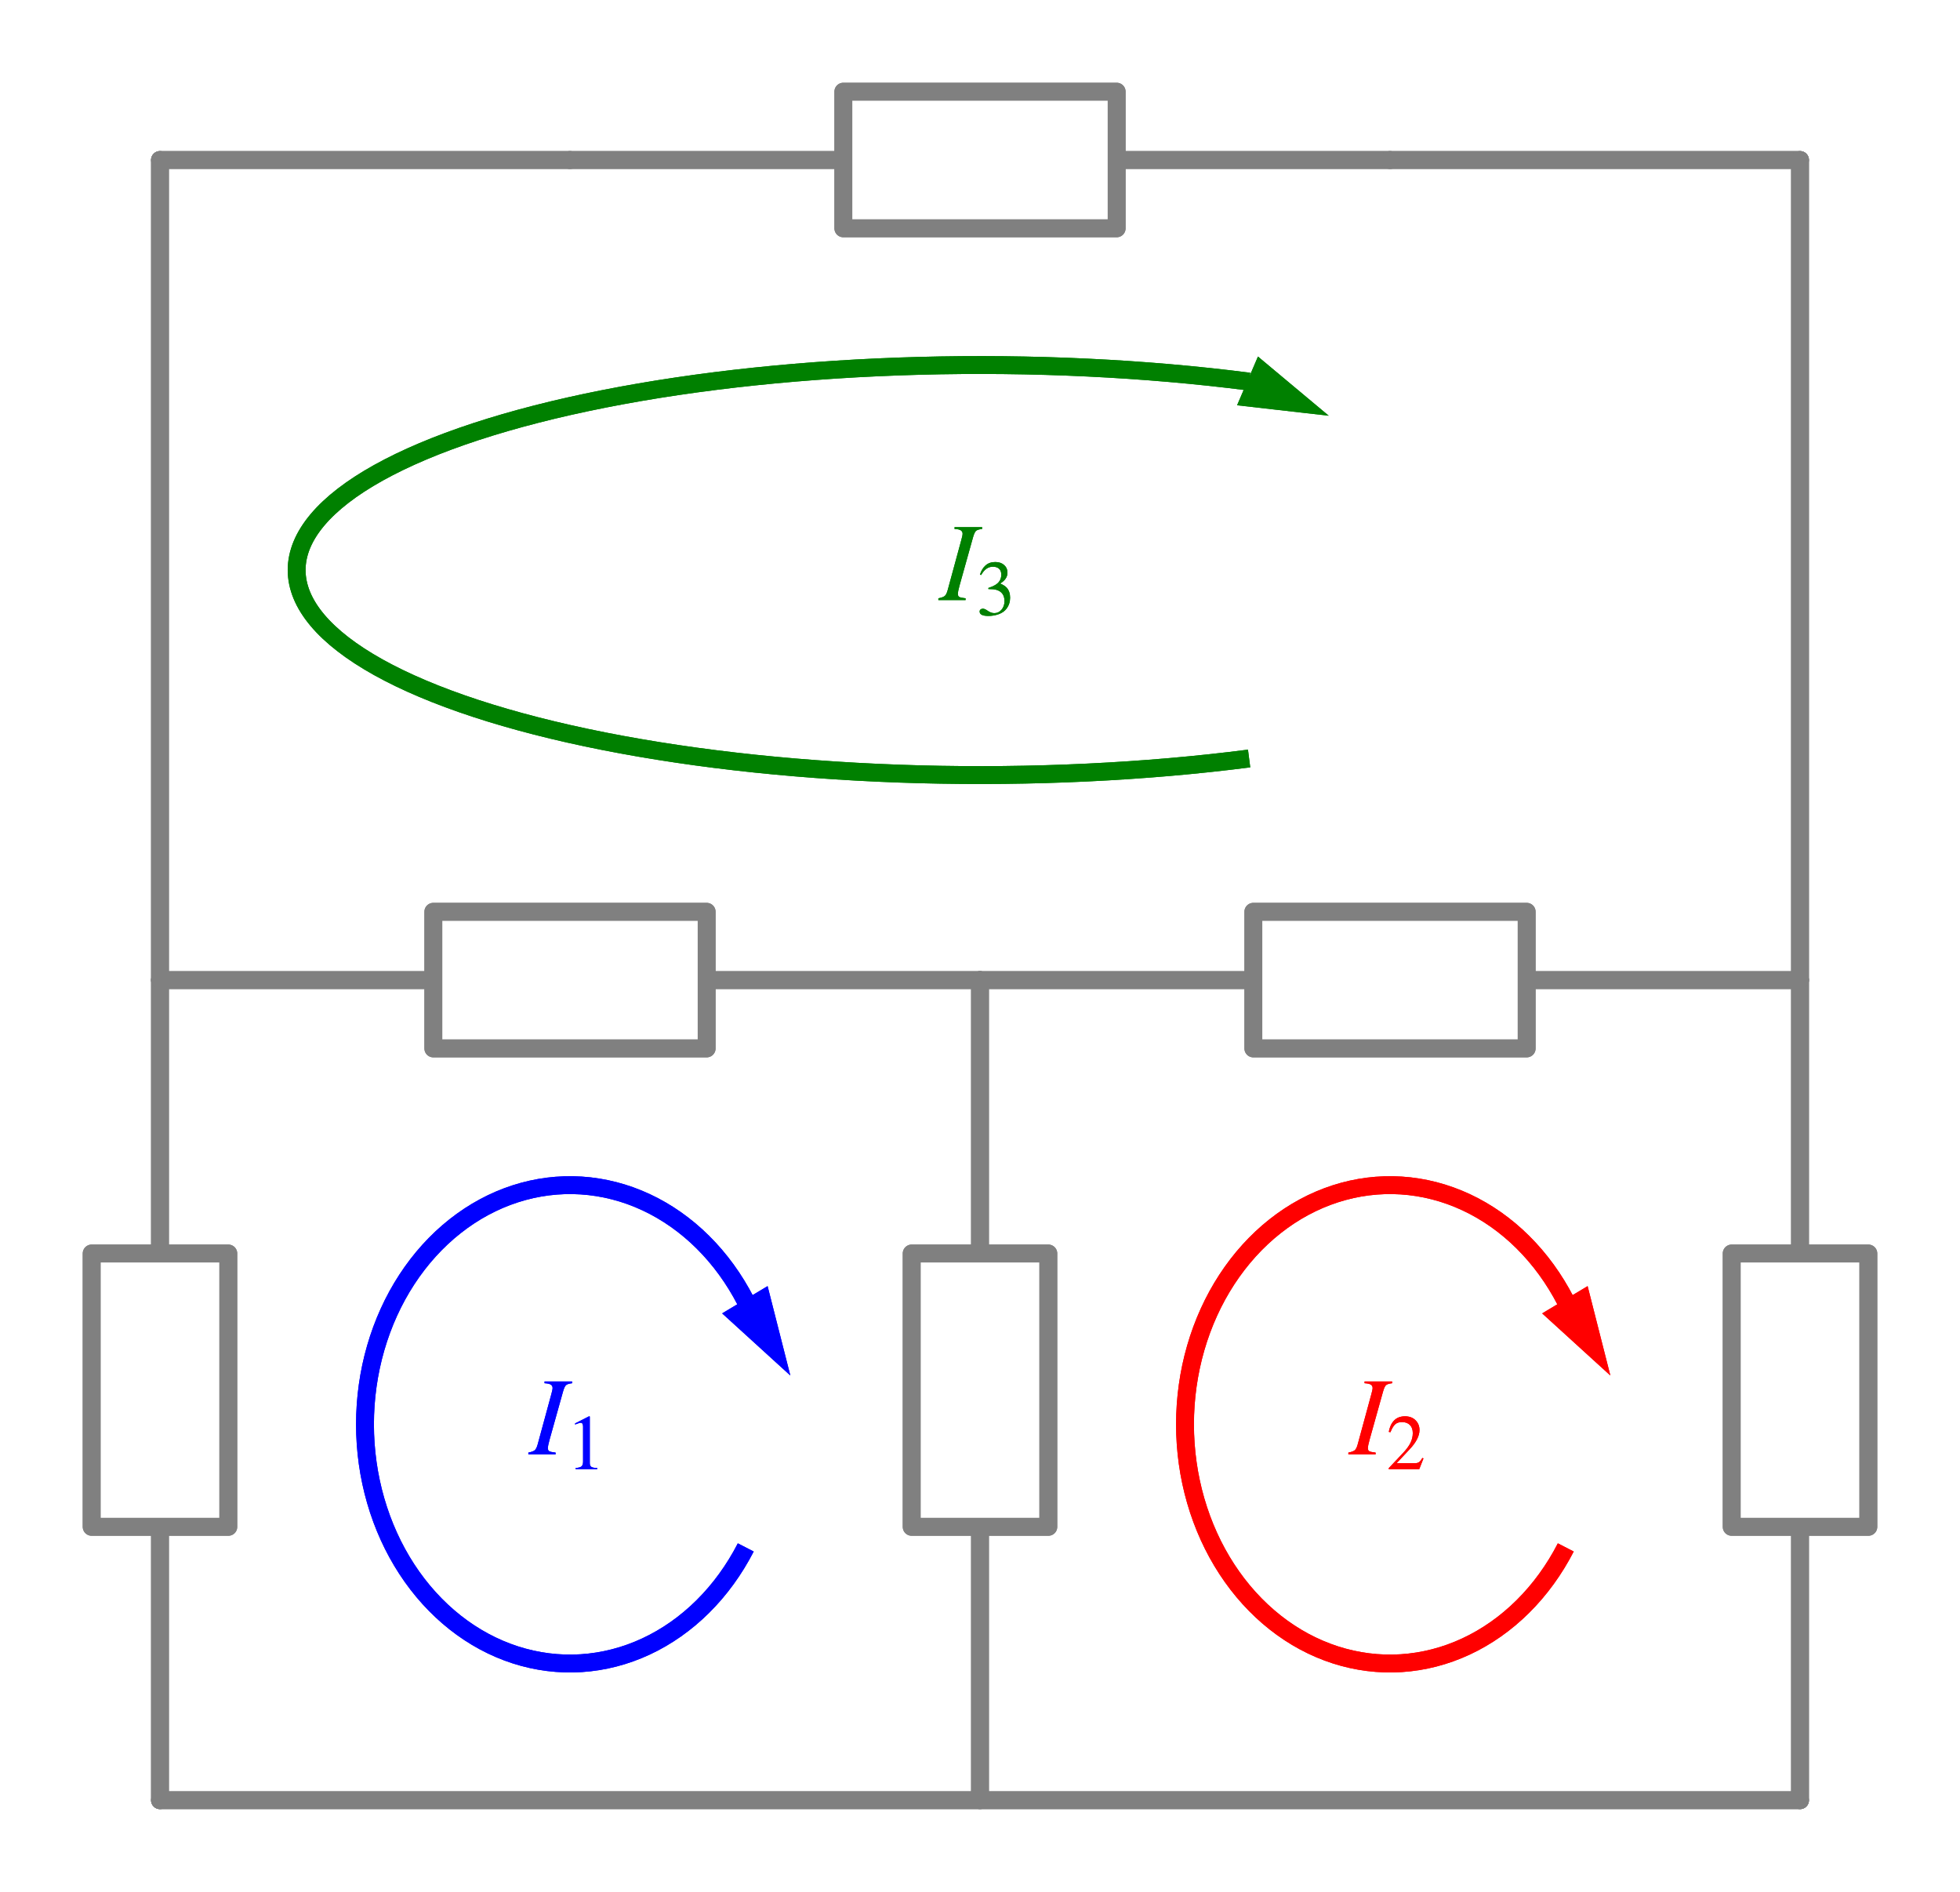
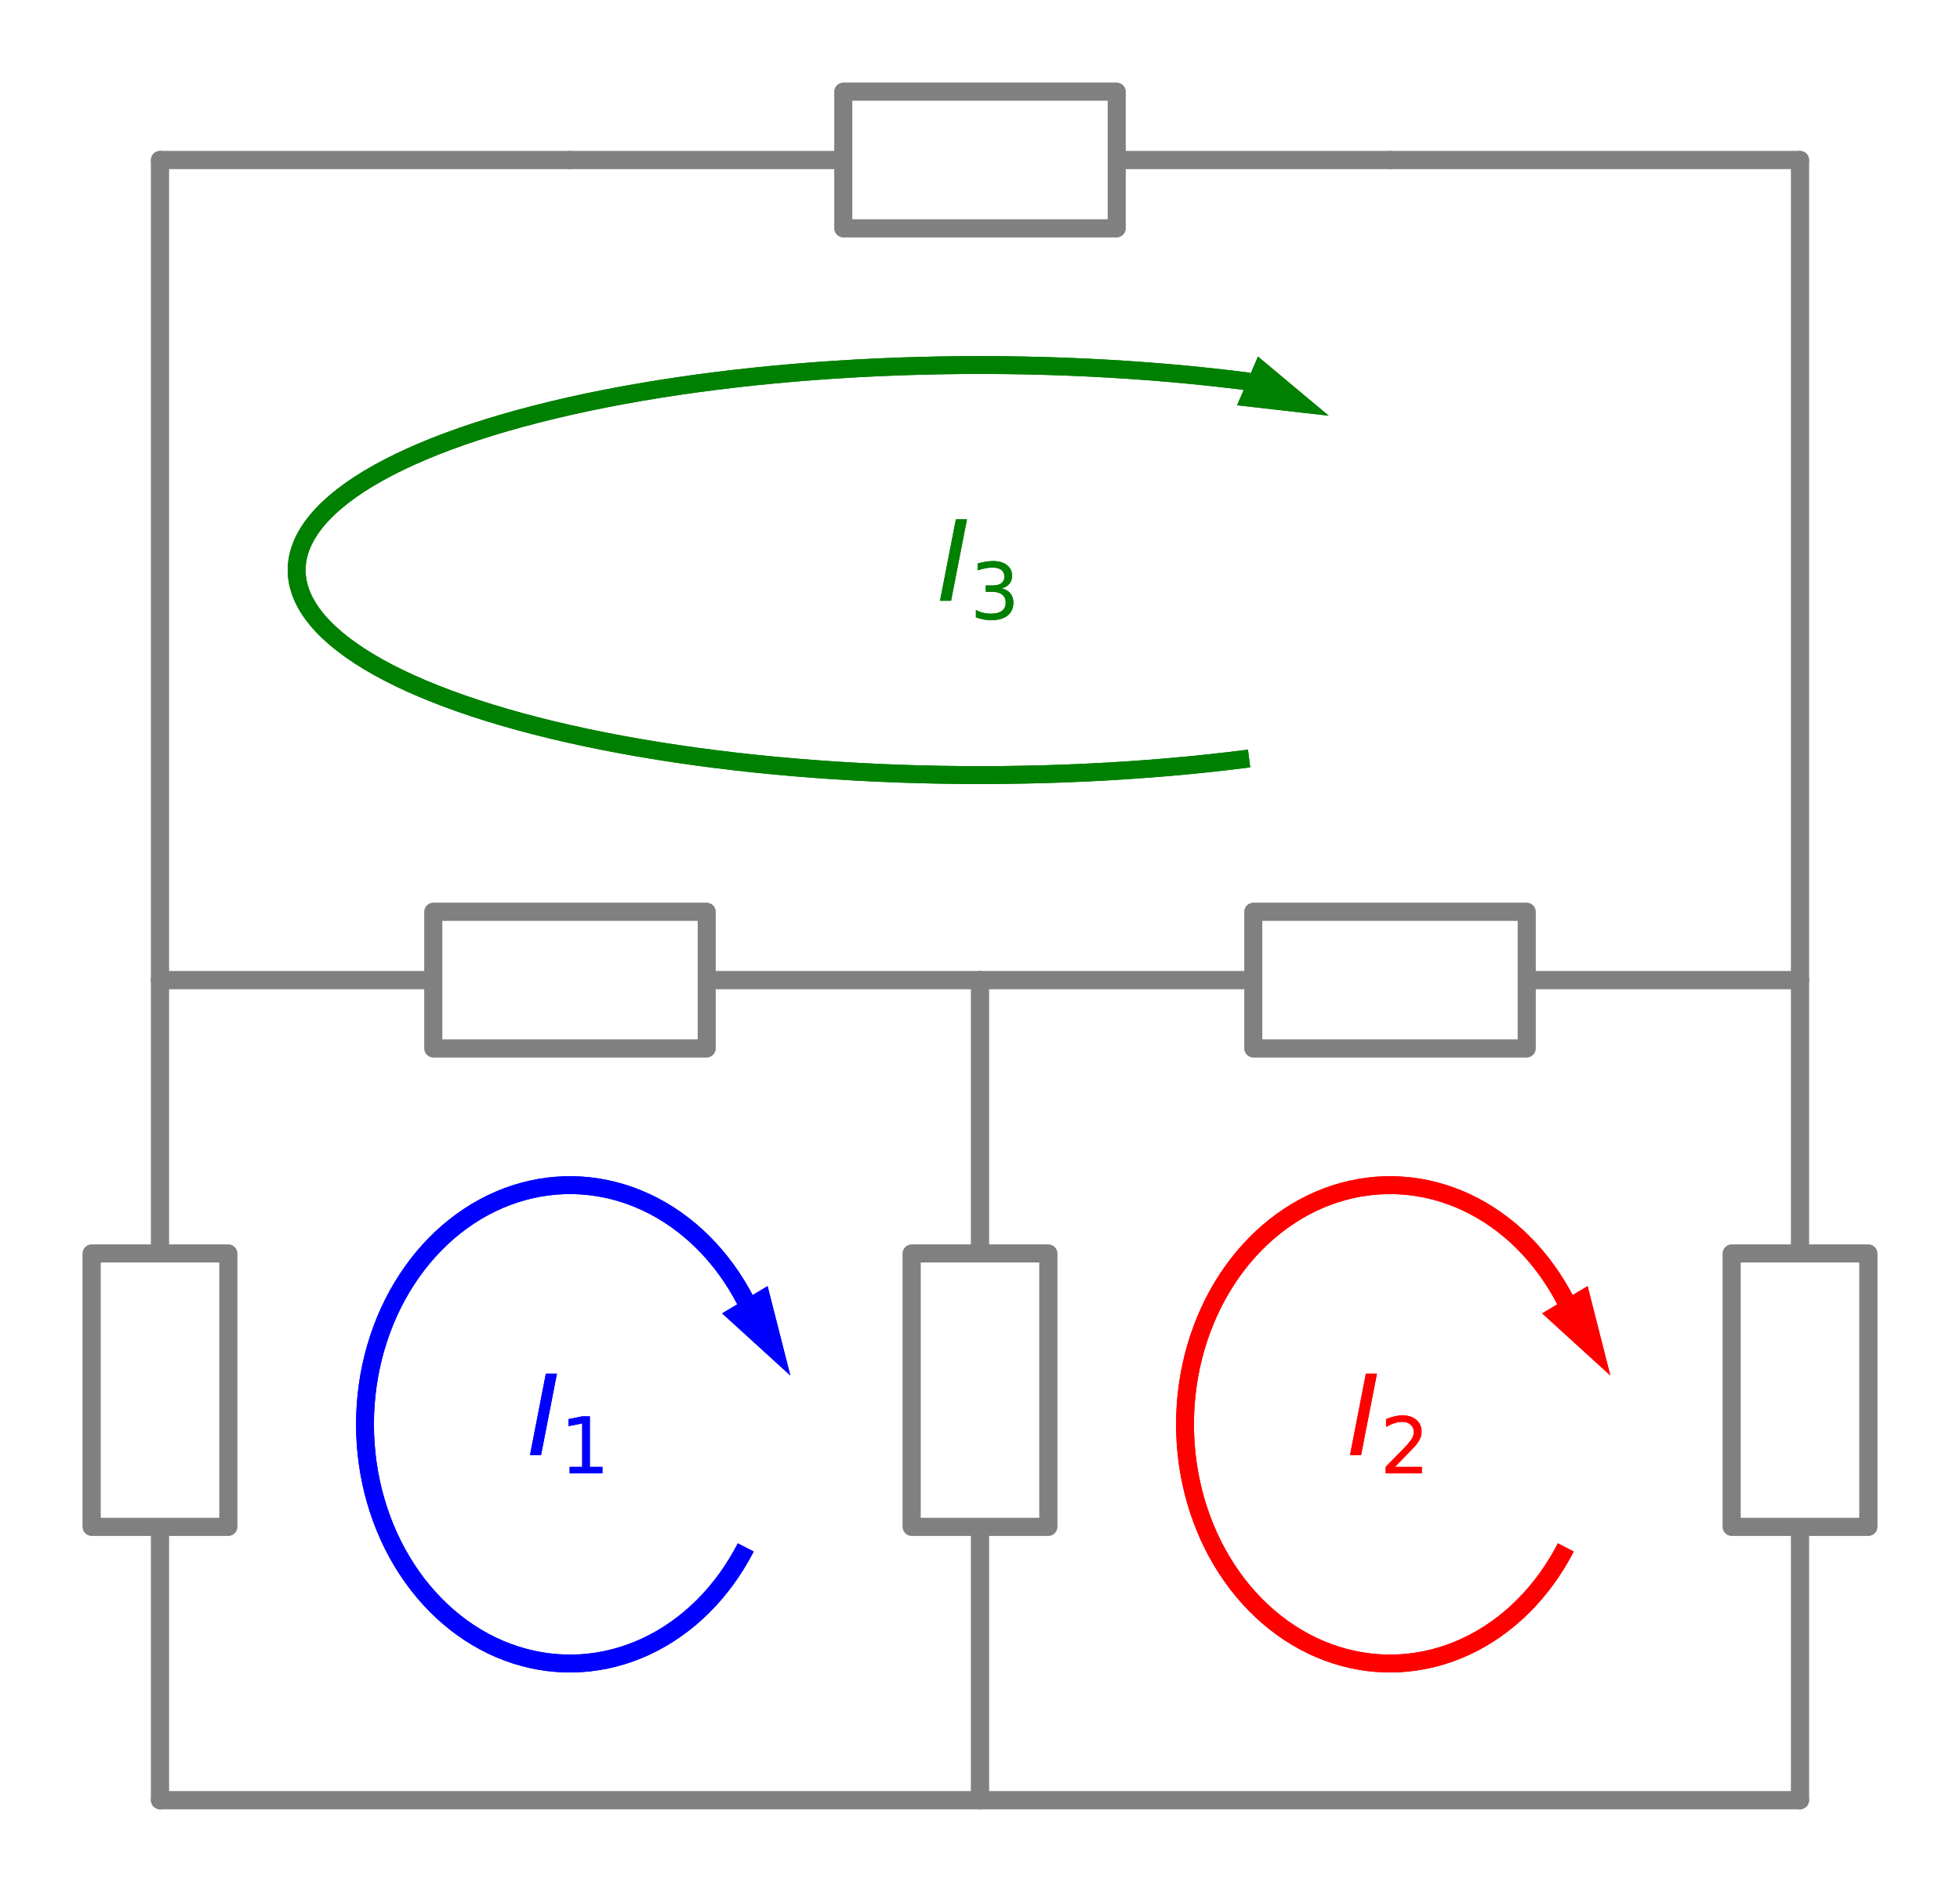
<svg xmlns="http://www.w3.org/2000/svg" xmlns:xlink="http://www.w3.org/1999/xlink" width="219.42pt" height="211.77pt" viewBox="0 0 219.42 211.77" version="1.1">
  <defs>
    <style type="text/css">*{stroke-linejoin: round; stroke-linecap: butt}</style>
  </defs>
  <g id="figure_1">
    <g id="patch_1">
      <path d="M 0 211.77  L 219.42 211.77  L 219.42 0  L 0 0  L 0 211.77  z " style="fill: none" />
    </g>
    <g id="axes_1">
      <g id="patch_2">
-         <path d="M 83.488 145.656  C 82.205 143.163 80.583 140.93 78.684 139.045  C 76.786 137.16 74.637 135.649 72.322 134.57  C 70.007 133.491 67.557 132.86 65.068 132.7  C 62.579 132.541 60.085 132.856 57.682 133.632  C 55.28 134.408 53.002 135.636 50.939 137.267  C 48.875 138.898 47.053 140.911 45.543 143.226  C 44.034 145.54 42.859 148.126 42.062 150.882  C 41.266 153.638 40.86 156.527 40.86 159.435  C 40.86 162.343 41.266 165.232 42.062 167.988  C 42.859 170.744 44.034 173.33 45.543 175.644  C 47.053 177.959 48.875 179.972 50.939 181.603  C 53.002 183.234 55.28 184.462 57.682 185.238  C 60.085 186.014 62.579 186.329 65.068 186.17  C 67.557 186.01 70.007 185.379 72.322 184.3  C 74.637 183.221 76.786 181.71 78.684 179.825  C 80.583 177.94 82.205 175.707 83.488 173.214  " clip-path="url(#pe4bbf4d22b)" style="fill: none; stroke: #0000ff; stroke-width: 2; stroke-linejoin: miter" />
+         <path d="M 83.488 145.656  C 82.205 143.163 80.583 140.93 78.684 139.045  C 76.786 137.16 74.637 135.649 72.322 134.57  C 70.007 133.491 67.557 132.86 65.068 132.7  C 62.579 132.541 60.085 132.856 57.682 133.632  C 55.28 134.408 53.002 135.636 50.939 137.267  C 48.875 138.898 47.053 140.911 45.543 143.226  C 44.034 145.54 42.859 148.126 42.062 150.882  C 41.266 153.638 40.86 156.527 40.86 159.435  C 40.86 162.343 41.266 165.232 42.062 167.988  C 42.859 170.744 44.034 173.33 45.543 175.644  C 47.053 177.959 48.875 179.972 50.939 181.603  C 53.002 183.234 55.28 184.462 57.682 185.238  C 60.085 186.014 62.579 186.329 65.068 186.17  C 67.557 186.01 70.007 185.379 72.322 184.3  C 74.637 183.221 76.786 181.71 78.684 179.825  C 80.583 177.94 82.205 175.707 83.488 173.214  " clip-path="url(#p7cb9c6b141)" style="fill: none; stroke: #0000ff; stroke-width: 2; stroke-linejoin: miter" />
      </g>
      <g id="patch_3">
-         <path d="M 87.582 152.478  L 81.678 147.1  L 83.632 145.927  L 83.475 145.664  L 83.501 145.649  L 83.659 145.911  L 85.613 144.738  z " clip-path="url(#pe4bbf4d22b)" style="fill: #0000ff; stroke: #0000ff; stroke-linejoin: miter" />
+         <path d="M 87.582 152.478  L 81.678 147.1  L 83.632 145.927  L 83.475 145.664  L 83.501 145.649  L 83.659 145.911  L 85.613 144.738  z " clip-path="url(#p7cb9c6b141)" style="fill: #0000ff; stroke: #0000ff; stroke-linejoin: miter" />
      </g>
      <g id="patch_4">
-         <path d="M 175.288 145.656  C 174.005 143.163 172.383 140.93 170.484 139.045  C 168.586 137.16 166.437 135.649 164.122 134.57  C 161.807 133.491 159.357 132.86 156.868 132.7  C 154.379 132.541 151.885 132.856 149.482 133.632  C 147.08 134.408 144.802 135.636 142.739 137.267  C 140.675 138.898 138.853 140.911 137.343 143.226  C 135.834 145.54 134.659 148.126 133.862 150.882  C 133.066 153.638 132.66 156.527 132.66 159.435  C 132.66 162.343 133.066 165.232 133.862 167.988  C 134.659 170.744 135.834 173.33 137.343 175.644  C 138.853 177.959 140.675 179.972 142.739 181.603  C 144.802 183.234 147.08 184.462 149.482 185.238  C 151.885 186.014 154.379 186.329 156.868 186.17  C 159.357 186.01 161.807 185.379 164.122 184.3  C 166.437 183.221 168.586 181.71 170.484 179.825  C 172.383 177.94 174.005 175.707 175.288 173.214  " clip-path="url(#pe4bbf4d22b)" style="fill: none; stroke: #ff0000; stroke-width: 2; stroke-linejoin: miter" />
+         <path d="M 175.288 145.656  C 174.005 143.163 172.383 140.93 170.484 139.045  C 168.586 137.16 166.437 135.649 164.122 134.57  C 161.807 133.491 159.357 132.86 156.868 132.7  C 154.379 132.541 151.885 132.856 149.482 133.632  C 147.08 134.408 144.802 135.636 142.739 137.267  C 140.675 138.898 138.853 140.911 137.343 143.226  C 135.834 145.54 134.659 148.126 133.862 150.882  C 133.066 153.638 132.66 156.527 132.66 159.435  C 132.66 162.343 133.066 165.232 133.862 167.988  C 134.659 170.744 135.834 173.33 137.343 175.644  C 138.853 177.959 140.675 179.972 142.739 181.603  C 144.802 183.234 147.08 184.462 149.482 185.238  C 151.885 186.014 154.379 186.329 156.868 186.17  C 159.357 186.01 161.807 185.379 164.122 184.3  C 166.437 183.221 168.586 181.71 170.484 179.825  C 172.383 177.94 174.005 175.707 175.288 173.214  " clip-path="url(#p7cb9c6b141)" style="fill: none; stroke: #ff0000; stroke-width: 2; stroke-linejoin: miter" />
      </g>
      <g id="patch_5">
-         <path d="M 179.382 152.478  L 173.478 147.1  L 175.432 145.927  L 175.275 145.664  L 175.301 145.649  L 175.459 145.911  L 177.413 144.738  z " clip-path="url(#pe4bbf4d22b)" style="fill: #ff0000; stroke: #ff0000; stroke-linejoin: miter" />
+         <path d="M 179.382 152.478  L 173.478 147.1  L 175.432 145.927  L 175.275 145.664  L 175.301 145.649  L 175.459 145.911  L 177.413 144.738  z " clip-path="url(#p7cb9c6b141)" style="fill: #ff0000; stroke: #ff0000; stroke-linejoin: miter" />
      </g>
      <g id="patch_6">
-         <path d="M 139.837 42.715  C 128.202 41.219 115.51 40.613 102.902 40.951  C 90.294 41.289 78.161 42.56 67.594 44.651  C 57.027 46.742 48.353 49.587 42.352 52.93  C 36.352 56.274 33.21 60.013 33.21 63.81  C 33.21 67.607 36.352 71.346 42.352 74.69  C 48.353 78.033 57.027 80.878 67.594 82.969  C 78.161 85.06 90.294 86.331 102.902 86.669  C 115.51 87.007 128.202 86.401 139.837 84.905  " clip-path="url(#pe4bbf4d22b)" style="fill: none; stroke: #008000; stroke-width: 2; stroke-linejoin: miter" />
+         <path d="M 139.837 42.715  C 128.202 41.219 115.51 40.613 102.902 40.951  C 90.294 41.289 78.161 42.56 67.594 44.651  C 57.027 46.742 48.353 49.587 42.352 52.93  C 36.352 56.274 33.21 60.013 33.21 63.81  C 33.21 67.607 36.352 71.346 42.352 74.69  C 48.353 78.033 57.027 80.878 67.594 82.969  C 78.161 85.06 90.294 86.331 102.902 86.669  C 115.51 87.007 128.202 86.401 139.837 84.905  " clip-path="url(#p7cb9c6b141)" style="fill: none; stroke: #008000; stroke-width: 2; stroke-linejoin: miter" />
      </g>
      <g id="patch_7">
-         <path d="M 147.15 45.848  L 139.215 44.945  L 140.113 42.849  L 139.831 42.729  L 139.843 42.701  L 140.125 42.821  L 141.022 40.726  z " clip-path="url(#pe4bbf4d22b)" style="fill: #008000; stroke: #008000; stroke-linejoin: miter" />
+         <path d="M 147.15 45.848  L 139.215 44.945  L 140.113 42.849  L 139.831 42.729  L 139.843 42.701  L 140.125 42.821  L 141.022 40.726  z " clip-path="url(#p7cb9c6b141)" style="fill: #008000; stroke: #008000; stroke-linejoin: miter" />
      </g>
      <g id="patch_8">
-         <path d="M 83.488 145.656  C 82.205 143.163 80.583 140.93 78.684 139.045  C 76.786 137.16 74.637 135.649 72.322 134.57  C 70.007 133.491 67.557 132.86 65.068 132.7  C 62.579 132.541 60.085 132.856 57.682 133.632  C 55.28 134.408 53.002 135.636 50.939 137.267  C 48.875 138.898 47.053 140.911 45.543 143.226  C 44.034 145.54 42.859 148.126 42.062 150.882  C 41.266 153.638 40.86 156.527 40.86 159.435  C 40.86 162.343 41.266 165.232 42.062 167.988  C 42.859 170.744 44.034 173.33 45.543 175.644  C 47.053 177.959 48.875 179.972 50.939 181.603  C 53.002 183.234 55.28 184.462 57.682 185.238  C 60.085 186.014 62.579 186.329 65.068 186.17  C 67.557 186.01 70.007 185.379 72.322 184.3  C 74.637 183.221 76.786 181.71 78.684 179.825  C 80.583 177.94 82.205 175.707 83.488 173.214  " clip-path="url(#pe4bbf4d22b)" style="fill: none; stroke: #0000ff; stroke-width: 2; stroke-linejoin: miter" />
+         <path d="M 83.488 145.656  C 82.205 143.163 80.583 140.93 78.684 139.045  C 76.786 137.16 74.637 135.649 72.322 134.57  C 70.007 133.491 67.557 132.86 65.068 132.7  C 62.579 132.541 60.085 132.856 57.682 133.632  C 55.28 134.408 53.002 135.636 50.939 137.267  C 48.875 138.898 47.053 140.911 45.543 143.226  C 44.034 145.54 42.859 148.126 42.062 150.882  C 41.266 153.638 40.86 156.527 40.86 159.435  C 40.86 162.343 41.266 165.232 42.062 167.988  C 42.859 170.744 44.034 173.33 45.543 175.644  C 47.053 177.959 48.875 179.972 50.939 181.603  C 53.002 183.234 55.28 184.462 57.682 185.238  C 60.085 186.014 62.579 186.329 65.068 186.17  C 67.557 186.01 70.007 185.379 72.322 184.3  C 74.637 183.221 76.786 181.71 78.684 179.825  C 80.583 177.94 82.205 175.707 83.488 173.214  " clip-path="url(#p7cb9c6b141)" style="fill: none; stroke: #0000ff; stroke-width: 2; stroke-linejoin: miter" />
      </g>
      <g id="patch_9">
-         <path d="M 87.582 152.478  L 81.678 147.1  L 83.632 145.927  L 83.475 145.664  L 83.501 145.649  L 83.659 145.911  L 85.613 144.738  z " clip-path="url(#pe4bbf4d22b)" style="fill: #0000ff; stroke: #0000ff; stroke-linejoin: miter" />
+         <path d="M 87.582 152.478  L 81.678 147.1  L 83.632 145.927  L 83.475 145.664  L 83.501 145.649  L 83.659 145.911  L 85.613 144.738  z " clip-path="url(#p7cb9c6b141)" style="fill: #0000ff; stroke: #0000ff; stroke-linejoin: miter" />
      </g>
      <g id="patch_10">
-         <path d="M 175.288 145.656  C 174.005 143.163 172.383 140.93 170.484 139.045  C 168.586 137.16 166.437 135.649 164.122 134.57  C 161.807 133.491 159.357 132.86 156.868 132.7  C 154.379 132.541 151.885 132.856 149.482 133.632  C 147.08 134.408 144.802 135.636 142.739 137.267  C 140.675 138.898 138.853 140.911 137.343 143.226  C 135.834 145.54 134.659 148.126 133.862 150.882  C 133.066 153.638 132.66 156.527 132.66 159.435  C 132.66 162.343 133.066 165.232 133.862 167.988  C 134.659 170.744 135.834 173.33 137.343 175.644  C 138.853 177.959 140.675 179.972 142.739 181.603  C 144.802 183.234 147.08 184.462 149.482 185.238  C 151.885 186.014 154.379 186.329 156.868 186.17  C 159.357 186.01 161.807 185.379 164.122 184.3  C 166.437 183.221 168.586 181.71 170.484 179.825  C 172.383 177.94 174.005 175.707 175.288 173.214  " clip-path="url(#pe4bbf4d22b)" style="fill: none; stroke: #ff0000; stroke-width: 2; stroke-linejoin: miter" />
+         <path d="M 175.288 145.656  C 174.005 143.163 172.383 140.93 170.484 139.045  C 168.586 137.16 166.437 135.649 164.122 134.57  C 161.807 133.491 159.357 132.86 156.868 132.7  C 154.379 132.541 151.885 132.856 149.482 133.632  C 147.08 134.408 144.802 135.636 142.739 137.267  C 140.675 138.898 138.853 140.911 137.343 143.226  C 135.834 145.54 134.659 148.126 133.862 150.882  C 133.066 153.638 132.66 156.527 132.66 159.435  C 132.66 162.343 133.066 165.232 133.862 167.988  C 134.659 170.744 135.834 173.33 137.343 175.644  C 138.853 177.959 140.675 179.972 142.739 181.603  C 144.802 183.234 147.08 184.462 149.482 185.238  C 151.885 186.014 154.379 186.329 156.868 186.17  C 159.357 186.01 161.807 185.379 164.122 184.3  C 166.437 183.221 168.586 181.71 170.484 179.825  C 172.383 177.94 174.005 175.707 175.288 173.214  " clip-path="url(#p7cb9c6b141)" style="fill: none; stroke: #ff0000; stroke-width: 2; stroke-linejoin: miter" />
      </g>
      <g id="patch_11">
-         <path d="M 179.382 152.478  L 173.478 147.1  L 175.432 145.927  L 175.275 145.664  L 175.301 145.649  L 175.459 145.911  L 177.413 144.738  z " clip-path="url(#pe4bbf4d22b)" style="fill: #ff0000; stroke: #ff0000; stroke-linejoin: miter" />
+         <path d="M 179.382 152.478  L 173.478 147.1  L 175.432 145.927  L 175.275 145.664  L 175.301 145.649  L 175.459 145.911  L 177.413 144.738  z " clip-path="url(#p7cb9c6b141)" style="fill: #ff0000; stroke: #ff0000; stroke-linejoin: miter" />
      </g>
      <g id="patch_12">
-         <path d="M 139.837 42.715  C 128.202 41.219 115.51 40.613 102.902 40.951  C 90.294 41.289 78.161 42.56 67.594 44.651  C 57.027 46.742 48.353 49.587 42.352 52.93  C 36.352 56.274 33.21 60.013 33.21 63.81  C 33.21 67.607 36.352 71.346 42.352 74.69  C 48.353 78.033 57.027 80.878 67.594 82.969  C 78.161 85.06 90.294 86.331 102.902 86.669  C 115.51 87.007 128.202 86.401 139.837 84.905  " clip-path="url(#pe4bbf4d22b)" style="fill: none; stroke: #008000; stroke-width: 2; stroke-linejoin: miter" />
+         <path d="M 139.837 42.715  C 128.202 41.219 115.51 40.613 102.902 40.951  C 90.294 41.289 78.161 42.56 67.594 44.651  C 57.027 46.742 48.353 49.587 42.352 52.93  C 36.352 56.274 33.21 60.013 33.21 63.81  C 33.21 67.607 36.352 71.346 42.352 74.69  C 48.353 78.033 57.027 80.878 67.594 82.969  C 78.161 85.06 90.294 86.331 102.902 86.669  C 115.51 87.007 128.202 86.401 139.837 84.905  " clip-path="url(#p7cb9c6b141)" style="fill: none; stroke: #008000; stroke-width: 2; stroke-linejoin: miter" />
      </g>
      <g id="patch_13">
-         <path d="M 147.15 45.848  L 139.215 44.945  L 140.113 42.849  L 139.831 42.729  L 139.843 42.701  L 140.125 42.821  L 141.022 40.726  z " clip-path="url(#pe4bbf4d22b)" style="fill: #008000; stroke: #008000; stroke-linejoin: miter" />
+         <path d="M 147.15 45.848  L 139.215 44.945  L 140.113 42.849  L 139.831 42.729  L 139.843 42.701  L 140.125 42.821  L 141.022 40.726  z " clip-path="url(#p7cb9c6b141)" style="fill: #008000; stroke: #008000; stroke-linejoin: miter" />
      </g>
      <g id="line2d_1">
-         <path d="M 17.91 201.51  L 17.91 170.91  L 10.26 170.91  L 10.26 140.31  L 25.56 140.31  L 25.56 170.91  L 17.91 170.91  M 17.91 140.31  L 17.91 109.71  " clip-path="url(#pe4bbf4d22b)" style="fill: none; stroke: #808080; stroke-width: 2; stroke-linecap: round" />
+         <path d="M 17.91 201.51  L 17.91 170.91  L 10.26 170.91  L 10.26 140.31  L 25.56 140.31  L 25.56 170.91  L 17.91 170.91  M 17.91 140.31  L 17.91 109.71  " clip-path="url(#p7cb9c6b141)" style="fill: none; stroke: #808080; stroke-width: 2; stroke-linecap: round" />
      </g>
      <g id="line2d_2">
-         <path d="M 17.91 109.71  L 48.51 109.71  L 48.51 102.06  L 79.11 102.06  L 79.11 117.36  L 48.51 117.36  L 48.51 109.71  M 79.11 109.71  L 109.71 109.71  " clip-path="url(#pe4bbf4d22b)" style="fill: none; stroke: #808080; stroke-width: 2; stroke-linecap: round" />
+         <path d="M 17.91 109.71  L 48.51 109.71  L 48.51 102.06  L 79.11 102.06  L 79.11 117.36  L 48.51 117.36  L 48.51 109.71  M 79.11 109.71  L 109.71 109.71  " clip-path="url(#p7cb9c6b141)" style="fill: none; stroke: #808080; stroke-width: 2; stroke-linecap: round" />
      </g>
      <g id="line2d_3">
-         <path d="M 109.71 109.71  L 140.31 109.71  L 140.31 102.06  L 170.91 102.06  L 170.91 117.36  L 140.31 117.36  L 140.31 109.71  M 170.91 109.71  L 201.51 109.71  " clip-path="url(#pe4bbf4d22b)" style="fill: none; stroke: #808080; stroke-width: 2; stroke-linecap: round" />
+         <path d="M 109.71 109.71  L 140.31 109.71  L 140.31 102.06  L 170.91 102.06  L 170.91 117.36  L 140.31 117.36  L 140.31 109.71  M 170.91 109.71  L 201.51 109.71  " clip-path="url(#p7cb9c6b141)" style="fill: none; stroke: #808080; stroke-width: 2; stroke-linecap: round" />
      </g>
      <g id="line2d_4">
-         <path d="M 201.51 109.71  L 201.51 140.31  L 209.16 140.31  L 209.16 170.91  L 193.86 170.91  L 193.86 140.31  L 201.51 140.31  M 201.51 170.91  L 201.51 201.51  " clip-path="url(#pe4bbf4d22b)" style="fill: none; stroke: #808080; stroke-width: 2; stroke-linecap: round" />
+         <path d="M 201.51 109.71  L 201.51 140.31  L 209.16 140.31  L 209.16 170.91  L 193.86 170.91  L 193.86 140.31  L 201.51 140.31  M 201.51 170.91  L 201.51 201.51  " clip-path="url(#p7cb9c6b141)" style="fill: none; stroke: #808080; stroke-width: 2; stroke-linecap: round" />
      </g>
      <g id="line2d_5">
-         <path d="M 109.71 109.71  L 109.71 140.31  L 117.36 140.31  L 117.36 170.91  L 102.06 170.91  L 102.06 140.31  L 109.71 140.31  M 109.71 170.91  L 109.71 201.51  " clip-path="url(#pe4bbf4d22b)" style="fill: none; stroke: #808080; stroke-width: 2; stroke-linecap: round" />
+         <path d="M 109.71 109.71  L 109.71 140.31  L 117.36 140.31  L 117.36 170.91  L 102.06 170.91  L 102.06 140.31  L 109.71 140.31  M 109.71 170.91  L 109.71 201.51  " clip-path="url(#p7cb9c6b141)" style="fill: none; stroke: #808080; stroke-width: 2; stroke-linecap: round" />
      </g>
      <g id="line2d_6">
-         <path d="M 17.91 201.51  L 109.71 201.51  L 201.51 201.51  " clip-path="url(#pe4bbf4d22b)" style="fill: none; stroke: #808080; stroke-width: 2; stroke-linecap: round" />
+         <path d="M 17.91 201.51  L 109.71 201.51  L 201.51 201.51  " clip-path="url(#p7cb9c6b141)" style="fill: none; stroke: #808080; stroke-width: 2; stroke-linecap: round" />
      </g>
      <g id="line2d_7">
-         <path d="M 17.91 109.71  L 17.91 63.81  L 17.91 17.91  " clip-path="url(#pe4bbf4d22b)" style="fill: none; stroke: #808080; stroke-width: 2; stroke-linecap: round" />
+         <path d="M 17.91 109.71  L 17.91 63.81  L 17.91 17.91  " clip-path="url(#p7cb9c6b141)" style="fill: none; stroke: #808080; stroke-width: 2; stroke-linecap: round" />
      </g>
      <g id="line2d_8">
-         <path d="M 17.91 17.91  L 40.86 17.91  L 63.81 17.91  " clip-path="url(#pe4bbf4d22b)" style="fill: none; stroke: #808080; stroke-width: 2; stroke-linecap: round" />
+         <path d="M 17.91 17.91  L 40.86 17.91  L 63.81 17.91  " clip-path="url(#p7cb9c6b141)" style="fill: none; stroke: #808080; stroke-width: 2; stroke-linecap: round" />
      </g>
      <g id="line2d_9">
-         <path d="M 63.81 17.91  L 94.41 17.91  L 94.41 10.26  L 125.01 10.26  L 125.01 25.56  L 94.41 25.56  L 94.41 17.91  M 125.01 17.91  L 155.61 17.91  " clip-path="url(#pe4bbf4d22b)" style="fill: none; stroke: #808080; stroke-width: 2; stroke-linecap: round" />
+         <path d="M 63.81 17.91  L 94.41 17.91  L 94.41 10.26  L 125.01 10.26  L 125.01 25.56  L 94.41 25.56  L 94.41 17.91  M 125.01 17.91  L 155.61 17.91  " clip-path="url(#p7cb9c6b141)" style="fill: none; stroke: #808080; stroke-width: 2; stroke-linecap: round" />
      </g>
      <g id="line2d_10">
-         <path d="M 155.61 17.91  L 178.56 17.91  L 201.51 17.91  " clip-path="url(#pe4bbf4d22b)" style="fill: none; stroke: #808080; stroke-width: 2; stroke-linecap: round" />
+         <path d="M 155.61 17.91  L 178.56 17.91  L 201.51 17.91  " clip-path="url(#p7cb9c6b141)" style="fill: none; stroke: #808080; stroke-width: 2; stroke-linecap: round" />
      </g>
      <g id="line2d_11">
-         <path d="M 201.51 17.91  L 201.51 63.81  L 201.51 109.71  " clip-path="url(#pe4bbf4d22b)" style="fill: none; stroke: #808080; stroke-width: 2; stroke-linecap: round" />
+         <path d="M 201.51 17.91  L 201.51 63.81  L 201.51 109.71  " clip-path="url(#p7cb9c6b141)" style="fill: none; stroke: #808080; stroke-width: 2; stroke-linecap: round" />
      </g>
      <g id="line2d_12">
-         <path d="M 17.91 201.51  L 17.91 170.91  L 10.26 170.91  L 10.26 140.31  L 25.56 140.31  L 25.56 170.91  L 17.91 170.91  M 17.91 140.31  L 17.91 109.71  " clip-path="url(#pe4bbf4d22b)" style="fill: none; stroke: #808080; stroke-width: 2; stroke-linecap: round" />
+         <path d="M 17.91 201.51  L 17.91 170.91  L 10.26 170.91  L 10.26 140.31  L 25.56 140.31  L 25.56 170.91  L 17.91 170.91  M 17.91 140.31  L 17.91 109.71  " clip-path="url(#p7cb9c6b141)" style="fill: none; stroke: #808080; stroke-width: 2; stroke-linecap: round" />
      </g>
      <g id="line2d_13">
-         <path d="M 17.91 109.71  L 48.51 109.71  L 48.51 102.06  L 79.11 102.06  L 79.11 117.36  L 48.51 117.36  L 48.51 109.71  M 79.11 109.71  L 109.71 109.71  " clip-path="url(#pe4bbf4d22b)" style="fill: none; stroke: #808080; stroke-width: 2; stroke-linecap: round" />
+         <path d="M 17.91 109.71  L 48.51 109.71  L 48.51 102.06  L 79.11 102.06  L 79.11 117.36  L 48.51 117.36  L 48.51 109.71  M 79.11 109.71  L 109.71 109.71  " clip-path="url(#p7cb9c6b141)" style="fill: none; stroke: #808080; stroke-width: 2; stroke-linecap: round" />
      </g>
      <g id="line2d_14">
-         <path d="M 109.71 109.71  L 140.31 109.71  L 140.31 102.06  L 170.91 102.06  L 170.91 117.36  L 140.31 117.36  L 140.31 109.71  M 170.91 109.71  L 201.51 109.71  " clip-path="url(#pe4bbf4d22b)" style="fill: none; stroke: #808080; stroke-width: 2; stroke-linecap: round" />
+         <path d="M 109.71 109.71  L 140.31 109.71  L 140.31 102.06  L 170.91 102.06  L 170.91 117.36  L 140.31 117.36  L 140.31 109.71  M 170.91 109.71  L 201.51 109.71  " clip-path="url(#p7cb9c6b141)" style="fill: none; stroke: #808080; stroke-width: 2; stroke-linecap: round" />
      </g>
      <g id="line2d_15">
-         <path d="M 201.51 109.71  L 201.51 140.31  L 209.16 140.31  L 209.16 170.91  L 193.86 170.91  L 193.86 140.31  L 201.51 140.31  M 201.51 170.91  L 201.51 201.51  " clip-path="url(#pe4bbf4d22b)" style="fill: none; stroke: #808080; stroke-width: 2; stroke-linecap: round" />
+         <path d="M 201.51 109.71  L 201.51 140.31  L 209.16 140.31  L 209.16 170.91  L 193.86 170.91  L 193.86 140.31  L 201.51 140.31  M 201.51 170.91  L 201.51 201.51  " clip-path="url(#p7cb9c6b141)" style="fill: none; stroke: #808080; stroke-width: 2; stroke-linecap: round" />
      </g>
      <g id="line2d_16">
-         <path d="M 109.71 109.71  L 109.71 140.31  L 117.36 140.31  L 117.36 170.91  L 102.06 170.91  L 102.06 140.31  L 109.71 140.31  M 109.71 170.91  L 109.71 201.51  " clip-path="url(#pe4bbf4d22b)" style="fill: none; stroke: #808080; stroke-width: 2; stroke-linecap: round" />
+         <path d="M 109.71 109.71  L 109.71 140.31  L 117.36 140.31  L 117.36 170.91  L 102.06 170.91  L 102.06 140.31  L 109.71 140.31  M 109.71 170.91  L 109.71 201.51  " clip-path="url(#p7cb9c6b141)" style="fill: none; stroke: #808080; stroke-width: 2; stroke-linecap: round" />
      </g>
      <g id="line2d_17">
-         <path d="M 17.91 201.51  L 109.71 201.51  L 201.51 201.51  " clip-path="url(#pe4bbf4d22b)" style="fill: none; stroke: #808080; stroke-width: 2; stroke-linecap: round" />
+         <path d="M 17.91 201.51  L 109.71 201.51  L 201.51 201.51  " clip-path="url(#p7cb9c6b141)" style="fill: none; stroke: #808080; stroke-width: 2; stroke-linecap: round" />
      </g>
      <g id="line2d_18">
-         <path d="M 17.91 109.71  L 17.91 63.81  L 17.91 17.91  " clip-path="url(#pe4bbf4d22b)" style="fill: none; stroke: #808080; stroke-width: 2; stroke-linecap: round" />
+         <path d="M 17.91 109.71  L 17.91 63.81  L 17.91 17.91  " clip-path="url(#p7cb9c6b141)" style="fill: none; stroke: #808080; stroke-width: 2; stroke-linecap: round" />
      </g>
      <g id="line2d_19">
-         <path d="M 17.91 17.91  L 40.86 17.91  L 63.81 17.91  " clip-path="url(#pe4bbf4d22b)" style="fill: none; stroke: #808080; stroke-width: 2; stroke-linecap: round" />
+         <path d="M 17.91 17.91  L 40.86 17.91  L 63.81 17.91  " clip-path="url(#p7cb9c6b141)" style="fill: none; stroke: #808080; stroke-width: 2; stroke-linecap: round" />
      </g>
      <g id="line2d_20">
-         <path d="M 63.81 17.91  L 94.41 17.91  L 94.41 10.26  L 125.01 10.26  L 125.01 25.56  L 94.41 25.56  L 94.41 17.91  M 125.01 17.91  L 155.61 17.91  " clip-path="url(#pe4bbf4d22b)" style="fill: none; stroke: #808080; stroke-width: 2; stroke-linecap: round" />
+         <path d="M 63.81 17.91  L 94.41 17.91  L 94.41 10.26  L 125.01 10.26  L 125.01 25.56  L 94.41 25.56  L 94.41 17.91  M 125.01 17.91  L 155.61 17.91  " clip-path="url(#p7cb9c6b141)" style="fill: none; stroke: #808080; stroke-width: 2; stroke-linecap: round" />
      </g>
      <g id="line2d_21">
-         <path d="M 155.61 17.91  L 178.56 17.91  L 201.51 17.91  " clip-path="url(#pe4bbf4d22b)" style="fill: none; stroke: #808080; stroke-width: 2; stroke-linecap: round" />
+         <path d="M 155.61 17.91  L 178.56 17.91  L 201.51 17.91  " clip-path="url(#p7cb9c6b141)" style="fill: none; stroke: #808080; stroke-width: 2; stroke-linecap: round" />
      </g>
      <g id="line2d_22">
-         <path d="M 201.51 17.91  L 201.51 63.81  L 201.51 109.71  " clip-path="url(#pe4bbf4d22b)" style="fill: none; stroke: #808080; stroke-width: 2; stroke-linecap: round" />
+         <path d="M 201.51 17.91  L 201.51 63.81  L 201.51 109.71  " clip-path="url(#p7cb9c6b141)" style="fill: none; stroke: #808080; stroke-width: 2; stroke-linecap: round" />
      </g>
      <g id="text_1">
-         <g clip-path="url(#pe4bbf4d22b)">
-           <g style="fill: #0000ff" transform="translate(59.2475 162.8842)scale(0.125 -0.125)">
+         <g clip-path="url(#p7cb9c6b141)">
+           <g style="fill: #0000ff" transform="translate(58.9975 162.8842)scale(0.125 -0.125)">
            <defs>
-               <path id="STIXGeneral-Italic-49" d="M 2458 4179  L 2458 4077  Q 2189 4045 2102 3961  Q 2016 3878 1933 3584  L 1165 838  Q 1069 499 1069 352  Q 1069 224 1149 179  Q 1229 134 1510 102  L 1510 0  L -51 0  L -51 102  Q 218 154 317 237  Q 416 320 486 582  L 1254 3405  Q 1338 3699 1338 3802  Q 1338 3930 1235 3997  Q 1133 4064 877 4077  L 877 4179  L 2458 4179  z " transform="scale(0.015625)" />
-               <path id="STIXGeneral-Regular-31" d="M 2522 0  L 755 0  L 755 96  Q 1107 115 1235 227  Q 1363 339 1363 608  L 1363 3482  Q 1363 3795 1171 3795  Q 1082 3795 883 3718  L 710 3654  L 710 3744  L 1856 4326  L 1914 4307  L 1914 486  Q 1914 275 2042 185  Q 2170 96 2522 96  L 2522 0  z " transform="scale(0.015625)" />
+               <path id="DejaVuSans-Oblique-49" d="M 1081 4666  L 1716 4666  L 806 0  L 172 0  L 1081 4666  z " transform="scale(0.015625)" />
+               <path id="DejaVuSans-31" d="M 794 531  L 1825 531  L 1825 4091  L 703 3866  L 703 4441  L 1819 4666  L 2450 4666  L 2450 531  L 3481 531  L 3481 0  L 794 0  L 794 531  z " transform="scale(0.015625)" />
            </defs>
-             <use xlink:href="#STIXGeneral-Italic-49" transform="translate(0 0.703125)" />
-             <use xlink:href="#STIXGeneral-Regular-31" transform="translate(33.29999 -12.525)scale(0.7)" />
+             <use xlink:href="#DejaVuSans-Oblique-49" transform="translate(0 0.09375)" />
+             <use xlink:href="#DejaVuSans-31" transform="translate(29.49219 -16.3125)scale(0.7)" />
          </g>
        </g>
      </g>
      <g id="text_2">
-         <g clip-path="url(#pe4bbf4d22b)">
-           <g style="fill: #ff0000" transform="translate(151.0475 162.8842)scale(0.125 -0.125)">
+         <g clip-path="url(#p7cb9c6b141)">
+           <g style="fill: #ff0000" transform="translate(150.7975 162.8842)scale(0.125 -0.125)">
            <defs>
-               <path id="STIXGeneral-Regular-32" d="M 3034 877  L 2688 0  L 186 0  L 186 77  L 1325 1286  Q 1773 1754 1965 2144  Q 2157 2534 2157 2950  Q 2157 3379 1920 3616  Q 1683 3853 1267 3853  Q 922 3853 720 3673  Q 518 3494 326 3021  L 192 3053  Q 301 3648 630 3987  Q 960 4326 1523 4326  Q 2054 4326 2380 4006  Q 2707 3686 2707 3200  Q 2707 2477 1888 1613  L 832 486  L 2330 486  Q 2541 486 2665 569  Q 2790 653 2944 915  L 3034 877  z " transform="scale(0.015625)" />
+               <path id="DejaVuSans-32" d="M 1228 531  L 3431 531  L 3431 0  L 469 0  L 469 531  Q 828 903 1448 1529  Q 2069 2156 2228 2338  Q 2531 2678 2651 2914  Q 2772 3150 2772 3378  Q 2772 3750 2511 3984  Q 2250 4219 1831 4219  Q 1534 4219 1204 4116  Q 875 4013 500 3803  L 500 4441  Q 881 4594 1212 4672  Q 1544 4750 1819 4750  Q 2544 4750 2975 4387  Q 3406 4025 3406 3419  Q 3406 3131 3298 2873  Q 3191 2616 2906 2266  Q 2828 2175 2409 1742  Q 1991 1309 1228 531  z " transform="scale(0.015625)" />
            </defs>
-             <use xlink:href="#STIXGeneral-Italic-49" transform="translate(0 0.703125)" />
-             <use xlink:href="#STIXGeneral-Regular-32" transform="translate(33.29999 -12.525)scale(0.7)" />
+             <use xlink:href="#DejaVuSans-Oblique-49" transform="translate(0 0.09375)" />
+             <use xlink:href="#DejaVuSans-32" transform="translate(29.49219 -16.3125)scale(0.7)" />
          </g>
        </g>
      </g>
      <g id="text_3">
-         <g clip-path="url(#pe4bbf4d22b)">
-           <g style="fill: #008000" transform="translate(105.1475 67.25922)scale(0.125 -0.125)">
+         <g clip-path="url(#p7cb9c6b141)">
+           <g style="fill: #008000" transform="translate(104.8975 67.25922)scale(0.125 -0.125)">
            <defs>
-               <path id="STIXGeneral-Regular-33" d="M 390 3264  L 288 3290  Q 435 3770 748 4048  Q 1062 4326 1542 4326  Q 1990 4326 2265 4083  Q 2541 3840 2541 3450  Q 2541 2925 1946 2566  Q 2298 2413 2477 2227  Q 2758 1914 2758 1402  Q 2758 890 2464 506  Q 2246 211 1840 60  Q 1434 -90 979 -90  Q 262 -90 262 275  Q 262 378 339 442  Q 416 506 525 506  Q 685 506 915 339  Q 1197 141 1466 141  Q 1818 141 2058 425  Q 2298 710 2298 1120  Q 2298 1856 1632 2048  Q 1434 2112 979 2112  L 979 2202  Q 1338 2323 1517 2432  Q 2035 2726 2035 3290  Q 2035 3610 1852 3776  Q 1670 3942 1344 3942  Q 768 3942 390 3264  z " transform="scale(0.015625)" />
+               <path id="DejaVuSans-33" d="M 2597 2516  Q 3050 2419 3304 2112  Q 3559 1806 3559 1356  Q 3559 666 3084 287  Q 2609 -91 1734 -91  Q 1441 -91 1130 -33  Q 819 25 488 141  L 488 750  Q 750 597 1062 519  Q 1375 441 1716 441  Q 2309 441 2620 675  Q 2931 909 2931 1356  Q 2931 1769 2642 2001  Q 2353 2234 1838 2234  L 1294 2234  L 1294 2753  L 1863 2753  Q 2328 2753 2575 2939  Q 2822 3125 2822 3475  Q 2822 3834 2567 4026  Q 2313 4219 1838 4219  Q 1578 4219 1281 4162  Q 984 4106 628 3988  L 628 4550  Q 988 4650 1302 4700  Q 1616 4750 1894 4750  Q 2613 4750 3031 4423  Q 3450 4097 3450 3541  Q 3450 3153 3228 2886  Q 3006 2619 2597 2516  z " transform="scale(0.015625)" />
            </defs>
-             <use xlink:href="#STIXGeneral-Italic-49" transform="translate(0 0.703125)" />
-             <use xlink:href="#STIXGeneral-Regular-33" transform="translate(33.29999 -12.525)scale(0.7)" />
+             <use xlink:href="#DejaVuSans-Oblique-49" transform="translate(0 0.09375)" />
+             <use xlink:href="#DejaVuSans-33" transform="translate(29.49219 -16.3125)scale(0.7)" />
          </g>
        </g>
      </g>
      <g id="text_4">
-         <g clip-path="url(#pe4bbf4d22b)">
-           <g style="fill: #0000ff" transform="translate(59.2475 162.8842)scale(0.125 -0.125)">
-             <use xlink:href="#STIXGeneral-Italic-49" transform="translate(0 0.703125)" />
-             <use xlink:href="#STIXGeneral-Regular-31" transform="translate(33.29999 -12.525)scale(0.7)" />
+         <g clip-path="url(#p7cb9c6b141)">
+           <g style="fill: #0000ff" transform="translate(58.9975 162.8842)scale(0.125 -0.125)">
+             <use xlink:href="#DejaVuSans-Oblique-49" transform="translate(0 0.09375)" />
+             <use xlink:href="#DejaVuSans-31" transform="translate(29.49219 -16.3125)scale(0.7)" />
          </g>
        </g>
      </g>
      <g id="text_5">
-         <g clip-path="url(#pe4bbf4d22b)">
-           <g style="fill: #ff0000" transform="translate(151.0475 162.8842)scale(0.125 -0.125)">
-             <use xlink:href="#STIXGeneral-Italic-49" transform="translate(0 0.703125)" />
-             <use xlink:href="#STIXGeneral-Regular-32" transform="translate(33.29999 -12.525)scale(0.7)" />
+         <g clip-path="url(#p7cb9c6b141)">
+           <g style="fill: #ff0000" transform="translate(150.7975 162.8842)scale(0.125 -0.125)">
+             <use xlink:href="#DejaVuSans-Oblique-49" transform="translate(0 0.09375)" />
+             <use xlink:href="#DejaVuSans-32" transform="translate(29.49219 -16.3125)scale(0.7)" />
          </g>
        </g>
      </g>
      <g id="text_6">
-         <g clip-path="url(#pe4bbf4d22b)">
-           <g style="fill: #008000" transform="translate(105.1475 67.25922)scale(0.125 -0.125)">
-             <use xlink:href="#STIXGeneral-Italic-49" transform="translate(0 0.703125)" />
-             <use xlink:href="#STIXGeneral-Regular-33" transform="translate(33.29999 -12.525)scale(0.7)" />
+         <g clip-path="url(#p7cb9c6b141)">
+           <g style="fill: #008000" transform="translate(104.8975 67.25922)scale(0.125 -0.125)">
+             <use xlink:href="#DejaVuSans-Oblique-49" transform="translate(0 0.09375)" />
+             <use xlink:href="#DejaVuSans-33" transform="translate(29.49219 -16.3125)scale(0.7)" />
          </g>
        </g>
      </g>
    </g>
  </g>
  <defs>
-     <clipPath id="pe4bbf4d22b">
+     <clipPath id="p7cb9c6b141">
      <rect x="7.2" y="7.2" width="205.02" height="197.37" />
    </clipPath>
  </defs>
</svg>
